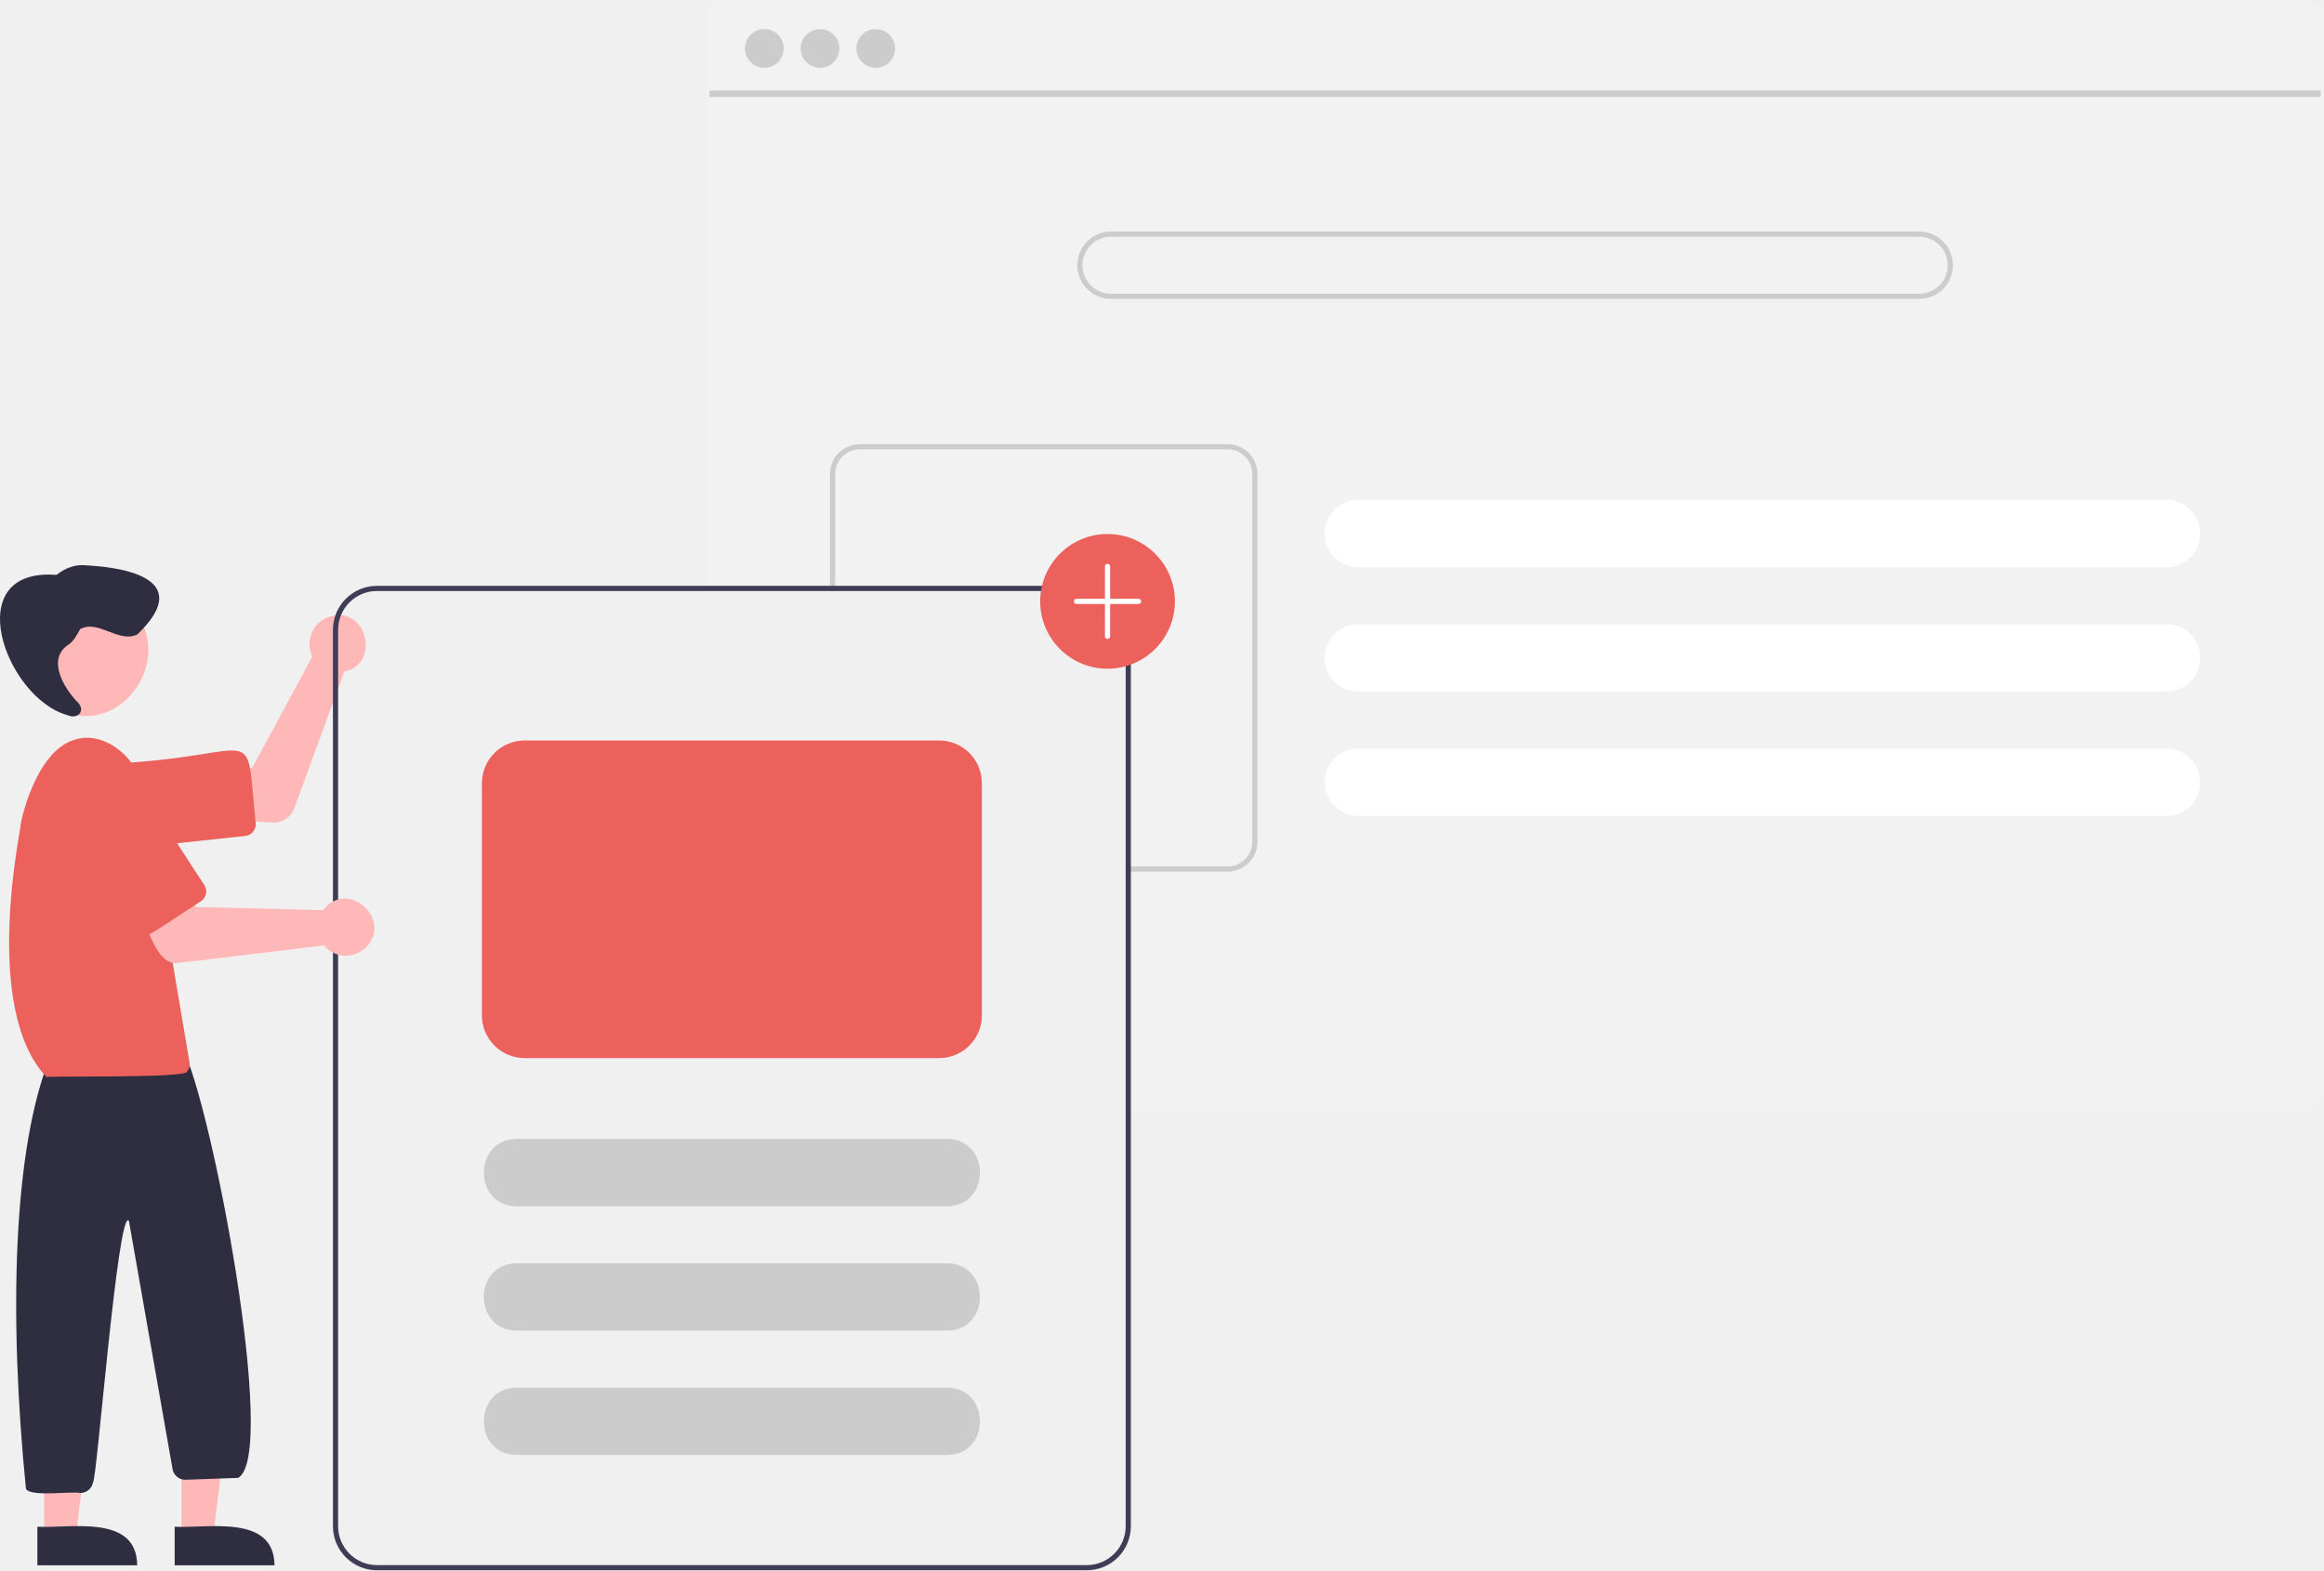
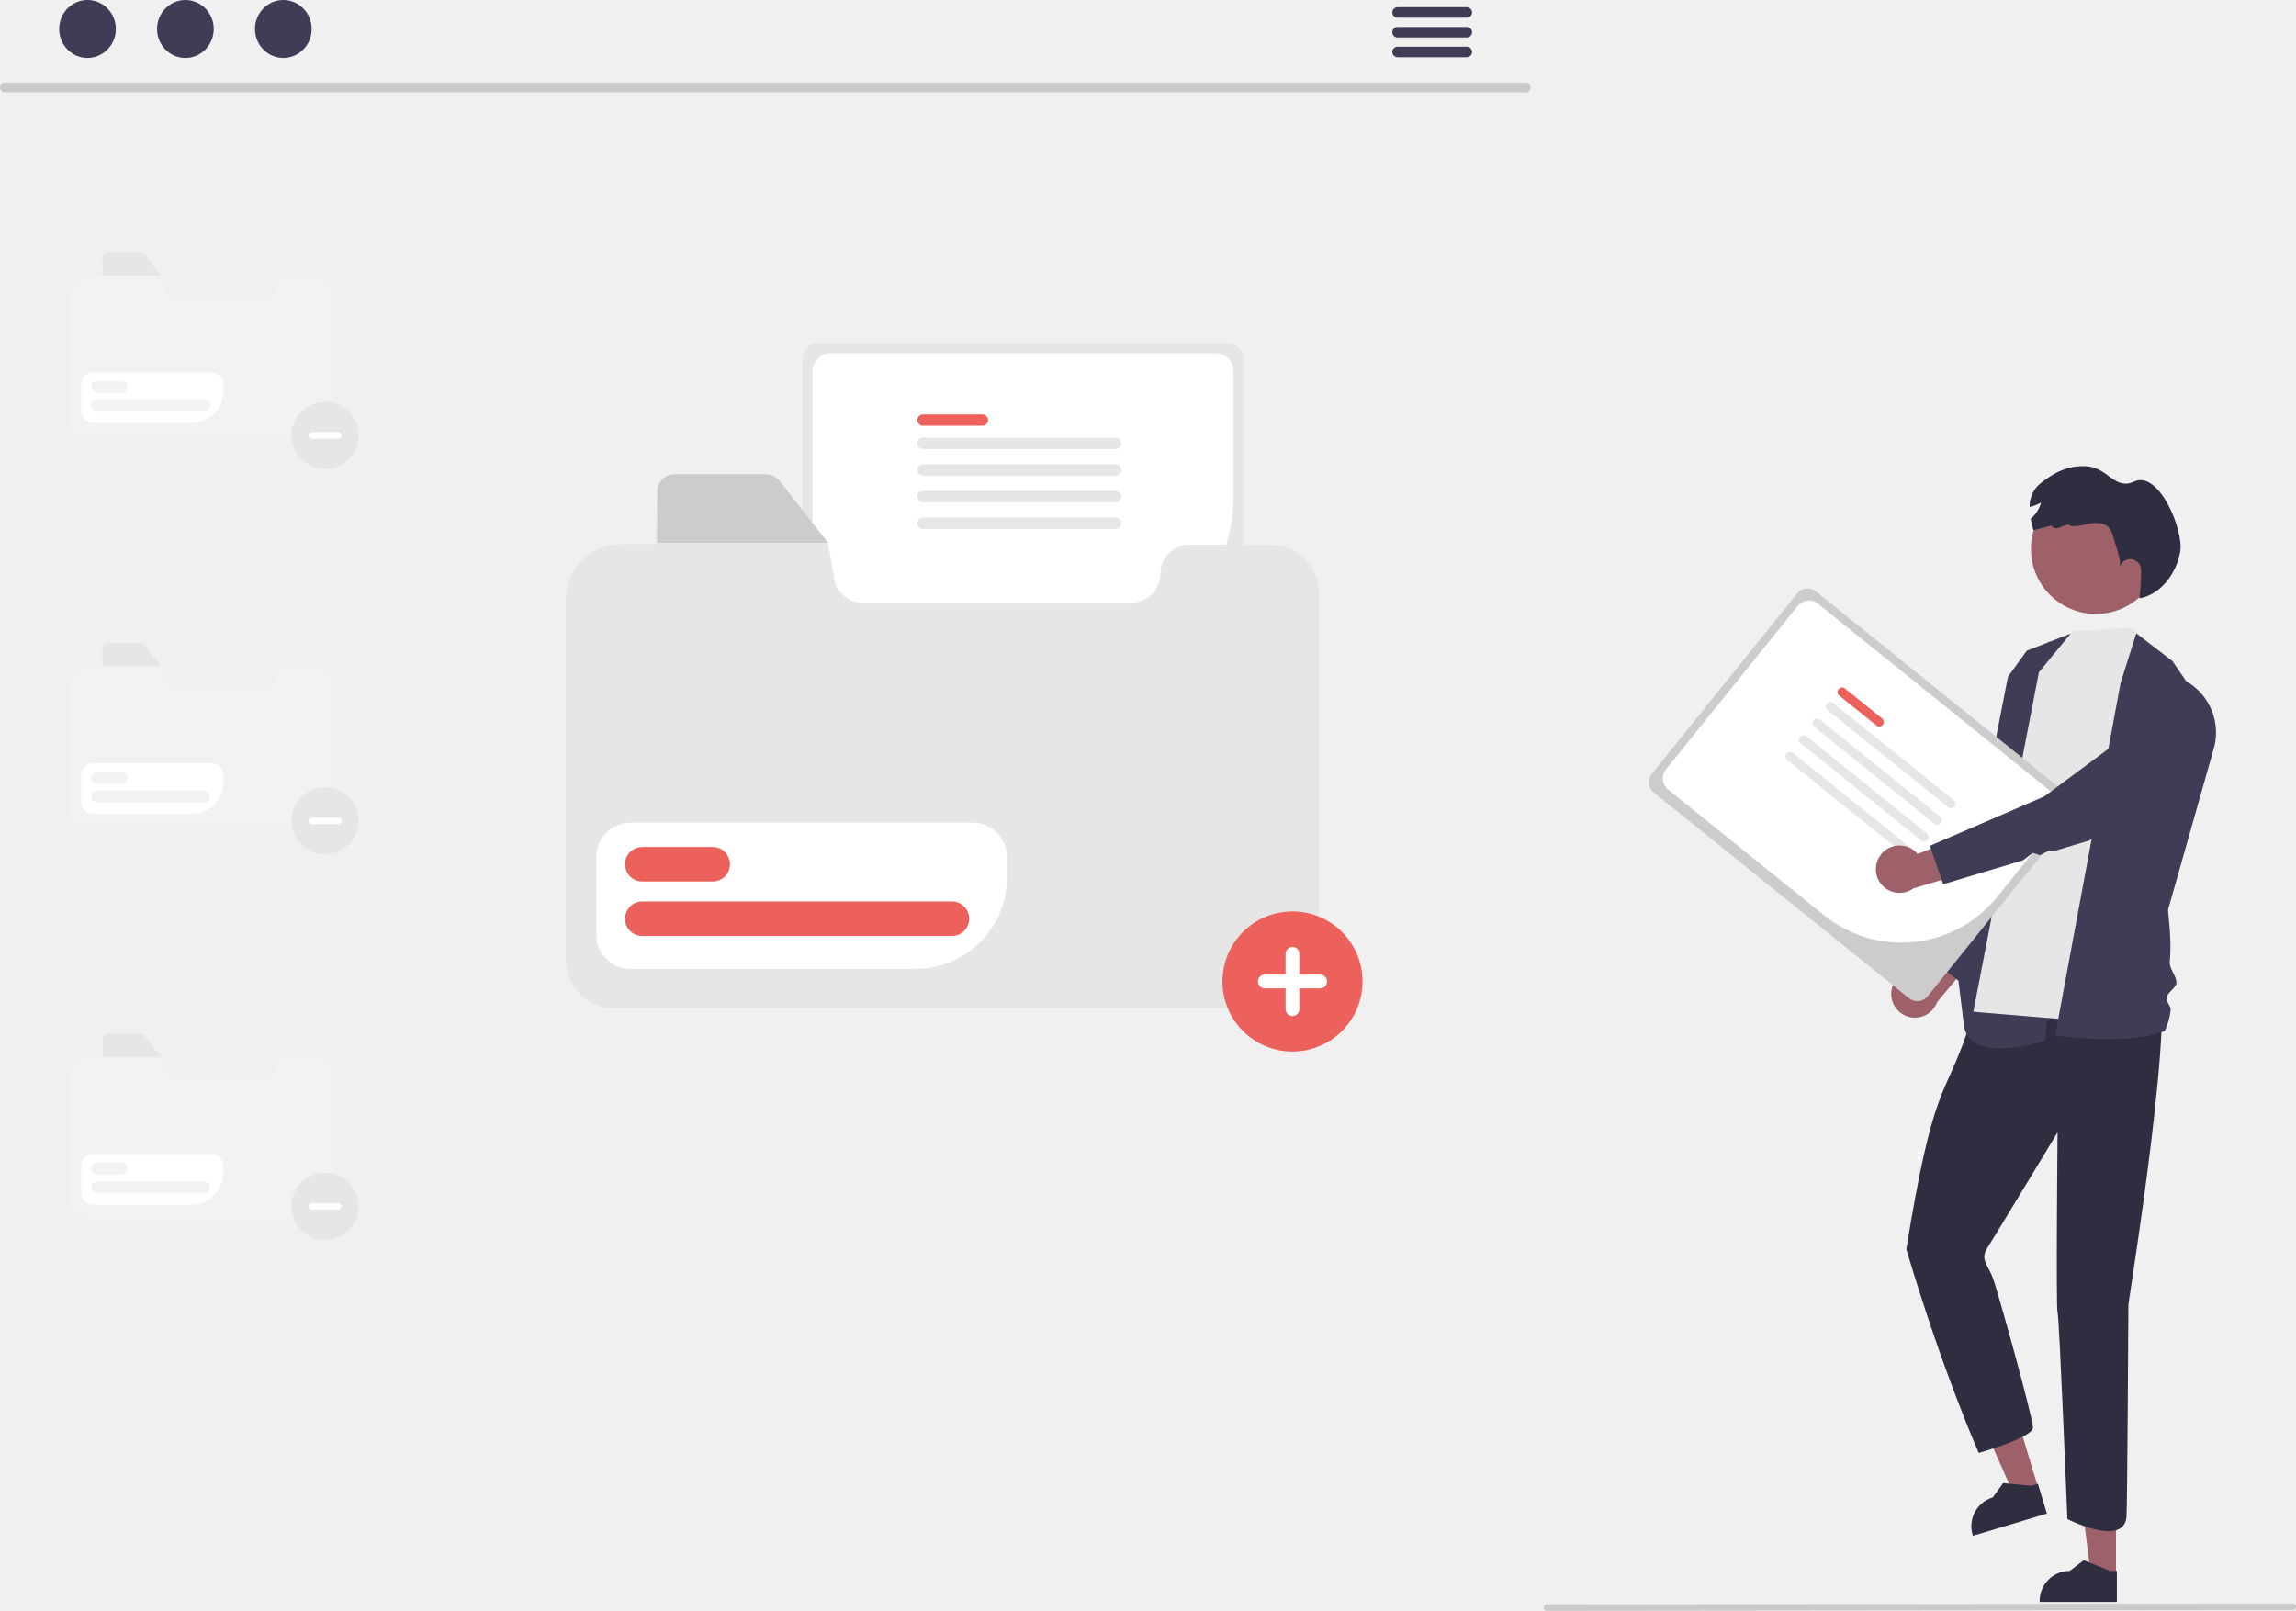
- <svg xmlns="http://www.w3.org/2000/svg" data-name="Layer 1" width="100%" height="100%" viewBox="0 0 897.059 606.13">
-   <path d="M1039.799,146.935h-607a8.727,8.727,0,0,0-8.72,8.72v219.41h146.9a15.018,15.018,0,0,1,15,15v185.63h453.82a8.712,8.712,0,0,0,6.63-3.06,2.044,2.044,0,0,0,.19-.24,8.166,8.166,0,0,0,1.25-2.11,8.507,8.507,0,0,0,.66-3.31V155.655A8.73,8.73,0,0,0,1039.799,146.935Z" transform="translate(-151.4706 -146.935)" fill="#f2f2f2" />
-   <rect x="273.85" y="34.951" width="621.957" height="2.493" fill="#ccc" />
-   <circle cx="295.039" cy="18.698" r="7.478" fill="#ccc" />
-   <circle cx="316.539" cy="18.698" r="7.478" fill="#ccc" />
-   <circle cx="338.04" cy="18.698" r="7.478" fill="#ccc" />
-   <path d="M892.299,236.315h-312a13,13,0,0,0,0,26h312a13,13,0,0,0,0-26Zm0,24h-312a11,11,0,0,1,0-22h312a11,11,0,0,1,0,22Z" transform="translate(-151.4706 -146.935)" fill="#ccc" />
-   <path d="M987.77,339.885h-312a13,13,0,0,0,0,26h312a13,13,0,0,0,0-26Z" transform="translate(-151.4706 -146.935)" fill="#fff" />
-   <path d="M987.77,387.885h-312a13,13,0,0,0,0,26h312a13,13,0,0,0,0-26Z" transform="translate(-151.4706 -146.935)" fill="#fff" />
-   <path d="M987.77,435.885h-312a13,13,0,0,0,0,26h312a13,13,0,0,0,0-26Z" transform="translate(-151.4706 -146.935)" fill="#fff" />
-   <path d="M625.35,318.385h-142.02a11.504,11.504,0,0,0-11.49,11.49v45.19h2v-45.19a9.505,9.505,0,0,1,9.49-9.49h142.02a9.498,9.498,0,0,1,9.49,9.49v142.02a9.498,9.498,0,0,1-9.49,9.49H585.98v2h39.37a11.497,11.497,0,0,0,11.49-11.49V329.875A11.497,11.497,0,0,0,625.35,318.385Z" transform="translate(-151.4706 -146.935)" fill="#ccc" />
-   <path d="M257.094,464.503c-.502.02-21.91-1.464-22.457-1.482l1.923-19.197,12.193-.367,23.3-43.155c-3.232-6.162.745-14.338,7.6-15.599,13.814-3.14,18.559,18.593,4.703,21.485l-19.272,52.733A8.55,8.55,0,0,1,257.094,464.503Z" transform="translate(-151.4706 -146.935)" fill="#ffb8b8" />
-   <path d="M200.655,474.39c-20.372.05-22.16-30.738-1.743-32.907,53.988-3.262,47.156-16.822,51.256,23.175a4.505,4.505,0,0,1-3.995,4.954l-43.75,4.684A16.635,16.635,0,0,1,200.655,474.39Z" transform="translate(-151.4706 -146.935)" fill="#EC615B" />
-   <path d="M196.006,377.05c28.065,15.97,5.025,58.106-23.563,43.102C144.379,404.182,167.419,362.046,196.006,377.05Z" transform="translate(-151.4706 -146.935)" fill="#ffb8b8" />
-   <polygon points="70.049 592.823 82.308 592.822 88.141 545.534 70.047 545.535 70.049 592.823" fill="#ffb8b8" />
-   <path d="M218.893,751.142l38.531-.002c-.147-19.881-25.918-14.152-38.531-14.885Z" transform="translate(-151.4706 -146.935)" fill="#2f2e41" />
-   <polygon points="17.049 592.823 29.308 592.822 35.141 545.534 17.047 545.535 17.049 592.823" fill="#ffb8b8" />
-   <path d="M165.893,751.142l38.531-.002c-.147-19.881-25.918-14.152-38.531-14.885Z" transform="translate(-151.4706 -146.935)" fill="#2f2e41" />
-   <path d="M182.452,723.243c-2.963-.813-19.064,1.646-20.964-1.582-6.636-66.511-5.161-131.603,9.57-167.37l50.648-3.101c11.326,20.675,37.36,157.875,21.656,166.216l-20.194.72a5.018,5.018,0,0,1-5.039-3.826l-16.895-96.117c-4.207-5.881-12.477,101.224-13.843,100.824A4.978,4.978,0,0,1,182.452,723.243Z" transform="translate(-151.4706 -146.935)" fill="#2f2e41" />
-   <path d="M169.45,562.698c-25.572-26.753-9.26-98.479-10.086-96.953.07-1.757,5.862-28.816,20.844-33.257,11.887-3.923,25.043,7.812,26.666,19.681l17.806,105.153a3.698,3.698,0,0,1-1.014,3.18C224.542,563.228,170.701,562.152,169.45,562.698Z" transform="translate(-151.4706 -146.935)" fill="#EC615B" />
-   <path d="M177.749,395.868c2.246-1.42,3.353-3.854,4.66-6.073,6.885-3.924,14.801,5.569,22.083,2.026,20.593-19.769-.574-25.601-19.54-26.644-4.48-.552-8.292,1.037-11.679,3.662-37.886-2.893-19.716,47.483,4.194,54.136,4.222,1.849,7.388-1.893,3.666-5.295C175.981,412.281,169.6,401.411,177.749,395.868Z" transform="translate(-151.4706 -146.935)" fill="#2f2e41" />
-   <path d="M570.98,373.065h-274a17.024,17.024,0,0,0-17,17v346a17.024,17.024,0,0,0,17,17h274a17.024,17.024,0,0,0,17-17v-346A17.024,17.024,0,0,0,570.98,373.065Zm15,363a15.018,15.018,0,0,1-15,15h-274a15.018,15.018,0,0,1-15-15v-346a15.018,15.018,0,0,1,15-15h274a15.018,15.018,0,0,1,15,15Z" transform="translate(-151.4706 -146.935)" fill="#3f3d56" />
-   <path d="M219.777,518.663c-9.031,1.023-12.995-19.992-16.448-25.347l17.985-6.983,5.852,10.703,49.028,1.219a10.678,10.678,0,0,1,.952-1.12h0c9.723-10.181,25.557,5.073,15.871,15.232a11.036,11.036,0,0,1-16.497-.477C275.31,511.976,220.961,518.695,219.777,518.663Z" transform="translate(-151.4706 -146.935)" fill="#ffb8b8" />
-   <path d="M206.458,508.631c-3.007,2.897-26.091-37.773-27.777-38.923-11.664-18.13,15.796-36.03,27.661-17.998l23.997,36.879a4.505,4.505,0,0,1-1.317,6.226C227.928,495.327,207.23,509.733,206.458,508.631Z" transform="translate(-151.4706 -146.935)" fill="#EC615B" />
-   <path d="M516.98,612.565h-166c-16.957-.082-17.027-25.912.001-26l165.999,0C533.925,586.644,534.017,612.476,516.98,612.565Z" transform="translate(-151.4706 -146.935)" fill="#ccc" />
-   <path d="M516.98,660.565h-166c-16.957-.082-17.027-25.912.001-26l165.999,0C533.925,634.644,534.017,660.476,516.98,660.565Z" transform="translate(-151.4706 -146.935)" fill="#ccc" />
-   <path d="M516.98,708.565h-166c-16.957-.082-17.027-25.912.001-26l165.999,0C533.925,682.644,534.017,708.476,516.98,708.565Z" transform="translate(-151.4706 -146.935)" fill="#ccc" />
-   <path d="M578.98,405.065a26,26,0,1,1,26-26A26.029,26.029,0,0,1,578.98,405.065Z" transform="translate(-151.4706 -146.935)" fill="#EC615B" />
-   <path d="M590.98,378.065h-11v-12.5a1,1,0,0,0-2,0v12.5h-11a1,1,0,0,0,0,2h11v12.5a1,1,0,1,0,2,0v-12.5h11a1,1,0,0,0,0-2Z" transform="translate(-151.4706 -146.935)" fill="#fff" />
-   <path d="M513.98,555.365h-160a16.519,16.519,0,0,1-16.5-16.5V449.265a16.519,16.519,0,0,1,16.5-16.5h160a16.519,16.519,0,0,1,16.5,16.5v89.6A16.519,16.519,0,0,1,513.98,555.365Z" transform="translate(-151.4706 -146.935)" fill="#EC615B" />
+ <svg xmlns="http://www.w3.org/2000/svg" id="currentIllo" data-name="Layer 1" width="100%" height="auto" viewBox="0 0 857.753 601.714" class="injected-svg DownloadModal__ImageFile-sc-p17csy-5 iIfSkb grid_media">
+   <path d="M1027.686,750.55l-278.75.307a1.191,1.191,0,0,1,0-2.381l278.75-.307a1.191,1.191,0,1,1,0,2.381Z" transform="translate(-171.1236 -149.143)" fill="#cacaca" />
+   <path d="M288.514,252.364H278.099a3.75,3.75,0,0,0-3.75,3.75v0a3.75,3.75,0,0,1-3.75,3.75H235.875a3.75,3.75,0,0,1-3.75-3.75l-.687-3.802.045.051-.045-.051-6.294-8.024a2.184,2.184,0,0,0-1.749-.85H211.591a2.225,2.225,0,0,0-2.223,2.223l-.244,6.651h-4.462a7.137,7.137,0,0,0-7.137,7.137v46.484a6.334,6.334,0,0,0,6.334,6.334h84.655a6.34,6.34,0,0,0,6.332-6.334V258.696A6.332,6.332,0,0,0,288.514,252.364Z" transform="translate(-171.1236 -149.143)" fill="#f2f2f2" />
+   <path d="M231.442,252.141H209.368V245.49a2.225,2.225,0,0,1,2.223-2.223h11.804a2.184,2.184,0,0,1,1.749.85Z" transform="translate(-171.1236 -149.143)" fill="#e6e6e6" />
+   <path d="M242.744,307.152H205.887a4.405,4.405,0,0,1-4.401-4.401V292.672a4.405,4.405,0,0,1,4.401-4.401H250.124a4.405,4.405,0,0,1,4.401,4.401v2.7A11.794,11.794,0,0,1,242.744,307.152Z" transform="translate(-171.1236 -149.143)" fill="#fff" />
+   <path d="M216.497,295.875h-9.097a2.231,2.231,0,1,1,0-4.463h9.097a2.231,2.231,0,1,1,0,4.463Z" transform="translate(-171.1236 -149.143)" fill="#f2f2f2" />
+   <path d="M247.392,302.912H207.4a2.231,2.231,0,1,1,0-4.463h39.993a2.231,2.231,0,1,1,0,4.463Z" transform="translate(-171.1236 -149.143)" fill="#f2f2f2" />
+   <path d="M288.514,398.364H278.099a3.75,3.75,0,0,0-3.75,3.75v0a3.75,3.75,0,0,1-3.75,3.75H235.875a3.75,3.75,0,0,1-3.75-3.75l-.687-3.802.045.051-.045-.051-6.294-8.024a2.184,2.184,0,0,0-1.749-.85H211.591a2.225,2.225,0,0,0-2.223,2.223l-.244,6.651h-4.462a7.137,7.137,0,0,0-7.137,7.137v46.484a6.334,6.334,0,0,0,6.334,6.334h84.655a6.34,6.34,0,0,0,6.332-6.334V404.696A6.332,6.332,0,0,0,288.514,398.364Z" transform="translate(-171.1236 -149.143)" fill="#f2f2f2" />
+   <path d="M231.442,398.141H209.368V391.49a2.225,2.225,0,0,1,2.223-2.223h11.804a2.184,2.184,0,0,1,1.749.85Z" transform="translate(-171.1236 -149.143)" fill="#e6e6e6" />
+   <path d="M242.744,453.152H205.887a4.405,4.405,0,0,1-4.401-4.401V438.672a4.405,4.405,0,0,1,4.401-4.401H250.124a4.405,4.405,0,0,1,4.401,4.401v2.7A11.794,11.794,0,0,1,242.744,453.152Z" transform="translate(-171.1236 -149.143)" fill="#fff" />
+   <path d="M216.497,441.875h-9.097a2.231,2.231,0,1,1,0-4.463h9.097a2.231,2.231,0,1,1,0,4.463Z" transform="translate(-171.1236 -149.143)" fill="#f2f2f2" />
+   <path d="M247.392,448.912H207.4a2.231,2.231,0,1,1,0-4.463h39.993a2.231,2.231,0,1,1,0,4.463Z" transform="translate(-171.1236 -149.143)" fill="#f2f2f2" />
+   <path d="M288.514,544.364H278.099a3.75,3.75,0,0,0-3.75,3.75v0a3.75,3.75,0,0,1-3.75,3.75H235.875a3.75,3.75,0,0,1-3.75-3.75l-.687-3.802.045.051-.045-.051-6.294-8.024a2.184,2.184,0,0,0-1.749-.85H211.591a2.225,2.225,0,0,0-2.223,2.223l-.244,6.651h-4.462a7.137,7.137,0,0,0-7.137,7.137v46.484a6.334,6.334,0,0,0,6.334,6.334h84.655a6.34,6.34,0,0,0,6.332-6.334V550.696A6.332,6.332,0,0,0,288.514,544.364Z" transform="translate(-171.1236 -149.143)" fill="#f2f2f2" />
+   <path d="M231.442,544.141H209.368V537.49a2.225,2.225,0,0,1,2.223-2.223h11.804a2.184,2.184,0,0,1,1.749.85Z" transform="translate(-171.1236 -149.143)" fill="#e6e6e6" />
+   <path d="M242.744,599.152H205.887a4.405,4.405,0,0,1-4.401-4.401V584.672a4.405,4.405,0,0,1,4.401-4.401H250.124a4.405,4.405,0,0,1,4.401,4.401v2.7A11.794,11.794,0,0,1,242.744,599.152Z" transform="translate(-171.1236 -149.143)" fill="#fff" />
+   <path d="M216.497,587.875h-9.097a2.231,2.231,0,1,1,0-4.463h9.097a2.231,2.231,0,1,1,0,4.463Z" transform="translate(-171.1236 -149.143)" fill="#f2f2f2" />
+   <path d="M247.392,594.912H207.4a2.231,2.231,0,1,1,0-4.463h39.993a2.231,2.231,0,1,1,0,4.463Z" transform="translate(-171.1236 -149.143)" fill="#f2f2f2" />
+   <path d="M477.014,277.267a6.164,6.164,0,0,0-6.157,6.157v107.891a6.164,6.164,0,0,0,6.157,6.157H629.622a6.164,6.164,0,0,0,6.157-6.157V283.424a6.164,6.164,0,0,0-6.157-6.157Z" transform="translate(-171.1236 -149.143)" fill="#e6e6e6" />
+   <path d="M574.738,392.221H481.326a6.634,6.634,0,0,1-6.626-6.627v-97.856a6.634,6.634,0,0,1,6.626-6.627H625.311a6.634,6.634,0,0,1,6.627,6.627v47.283A57.264,57.264,0,0,1,574.738,392.221Z" transform="translate(-171.1236 -149.143)" fill="#fff" />
+   <path d="M538.147,308.193H515.949a2.12,2.12,0,1,1,0-4.24h22.198a2.12,2.12,0,0,1,0,4.24Z" transform="translate(-171.1236 -149.143)" fill="#ec615b" />
+   <path d="M587.907,316.863h-71.958a2.12,2.12,0,1,1,0-4.24h71.958a2.12,2.12,0,0,1,0,4.24Z" transform="translate(-171.1236 -149.143)" fill="#e6e6e6" />
+   <path d="M587.907,326.815h-71.958a2.12,2.12,0,1,1,0-4.24h71.958a2.12,2.12,0,0,1,0,4.24Z" transform="translate(-171.1236 -149.143)" fill="#e6e6e6" />
+   <path d="M587.907,336.767h-71.958a2.12,2.12,0,1,1,0-4.24h71.958a2.12,2.12,0,0,1,0,4.24Z" transform="translate(-171.1236 -149.143)" fill="#e6e6e6" />
+   <path d="M587.907,346.719h-71.958a2.12,2.12,0,1,1,0-4.24h71.958a2.12,2.12,0,0,1,0,4.24Z" transform="translate(-171.1236 -149.143)" fill="#e6e6e6" />
+   <path d="M645.603,352.594H615.479a10.847,10.847,0,0,0-10.847,10.847v0a10.847,10.847,0,0,1-10.847,10.847H493.355a10.847,10.847,0,0,1-10.847-10.847l-1.986-10.996.129.149-.129-.149-18.204-23.209a6.318,6.318,0,0,0-5.059-2.457H423.119a6.437,6.437,0,0,0-6.429,6.429l-.705,19.237H403.078a20.643,20.643,0,0,0-20.643,20.643V507.533a18.319,18.319,0,0,0,18.319,18.319h244.849a18.336,18.336,0,0,0,18.314-18.319v-136.625A18.314,18.314,0,0,0,645.603,352.594Z" transform="translate(-171.1236 -149.143)" fill="#e6e6e6" />
+   <path d="M480.532,351.949H416.69v-19.237a6.437,6.437,0,0,1,6.429-6.429h34.14a6.318,6.318,0,0,1,5.059,2.457Z" transform="translate(-171.1236 -149.143)" fill="#ccc" />
+   <path d="M513.22,511.058H406.621a12.742,12.742,0,0,1-12.728-12.728V469.177a12.742,12.742,0,0,1,12.728-12.728H534.565a12.742,12.742,0,0,1,12.728,12.728v7.808A34.111,34.111,0,0,1,513.22,511.058Z" transform="translate(-171.1236 -149.143)" fill="#fff" />
+   <path d="M437.307,478.44H410.995a6.454,6.454,0,0,1,0-12.907h26.311a6.454,6.454,0,1,1,0,12.907Z" transform="translate(-171.1236 -149.143)" fill="#ec615b" />
+   <path d="M526.666,498.794H410.995a6.454,6.454,0,0,1,0-12.907h115.67a6.454,6.454,0,1,1,0,12.907Z" transform="translate(-171.1236 -149.143)" fill="#ec615b" />
+   <path d="M741.184,183.627h-568.293a1.807,1.807,0,0,1,0-3.613h568.293a1.807,1.807,0,0,1,0,3.613Z" transform="translate(-171.1236 -149.143)" fill="#cacaca" />
+   <ellipse cx="32.692" cy="10.823" rx="10.588" ry="10.823" fill="#3f3d56" />
+   <ellipse cx="69.267" cy="10.823" rx="10.588" ry="10.823" fill="#3f3d56" />
+   <ellipse cx="105.842" cy="10.823" rx="10.588" ry="10.823" fill="#3f3d56" />
+   <path d="M719.163,151.826h-25.981a1.968,1.968,0,0,0,0,3.934h25.981a1.968,1.968,0,0,0,0-3.934Z" transform="translate(-171.1236 -149.143)" fill="#3f3d56" />
+   <path d="M719.163,159.21h-25.981a1.968,1.968,0,0,0,0,3.934h25.981a1.968,1.968,0,0,0,0-3.934Z" transform="translate(-171.1236 -149.143)" fill="#3f3d56" />
+   <path d="M719.163,166.585h-25.981a1.968,1.968,0,0,0,0,3.934h25.981a1.968,1.968,0,0,0,0-3.934Z" transform="translate(-171.1236 -149.143)" fill="#3f3d56" />
+   <polygon points="790.503 588.634 781.122 588.634 776.659 552.448 790.505 552.449 790.503 588.634" fill="#9e616a" />
+   <path d="M961.957,747.564l-28.849-.001v-.365A11.229,11.229,0,0,1,944.337,735.969h.001l5.27-3.998,9.832,3.998,2.518 0Z" transform="translate(-171.1236 -149.143)" fill="#2f2e41" />
+   <polygon points="761.533 556.115 752.551 558.822 737.833 525.465 751.09 521.469 761.533 556.115" fill="#9e616a" />
+   <path d="M935.798,714.533l-27.621,8.326-.105-.349a11.229,11.229,0,0,1,7.51-13.992l.001-0,3.891-5.349,10.568.99,2.411-.727Z" transform="translate(-171.1236 -149.143)" fill="#2f2e41" />
+   <path d="M919.774,508.511s-10.037,15.321-13.587,25.744c-8.701,25.544-12.863,19.416-22.884,81.523,13.596,45.875,27.06,76.118,27.06,76.118s20.235-5.691,20.235-9.485-12.91-50.06-14.807-55.434-5.059-7.272-2.213-11.698,26.219-43.122,26.219-43.122-.632,65.956,0,67.221,3.673,77.217,3.673,77.217,20.81,10.652,22.071-.7c.316-2.845.715-78.112.715-79.377s19.264-119.107,10.095-123.849S919.774,508.511,919.774,508.511Z" transform="translate(-171.1236 -149.143)" fill="#2f2e41" />
+   <path d="M877.721,519.43a8.792,8.792,0,0,1,11.227-7.463L907.128,486.556l5.823,15.156-18.156,21.807a8.84,8.84,0,0,1-17.073-4.089Z" transform="translate(-171.1236 -149.143)" fill="#9e616a" />
+   <path d="M902.793,515.491l-12.088-9.166,25.375-39.075,20.383-78.522,16.138,15.026a10.542,10.542,0,0,1,6.38,5.474c1.298,2.65,4.055-1.787,3.024.977l-22.7,61.292-.032.043Z" transform="translate(-171.1236 -149.143)" fill="#3f3d56" />
+   <path d="M945.518,385.511l-17.192,6.681-7.066,9.761L904.131,489.806l.682,2.965-1.706,2.286-.67,3.436,1.66,2.859-2.916,3.582s.771,2.854,3.631,27.168c1.765,15.002,30.319,5.762,30.319,5.762l12.963-133.239Z" transform="translate(-171.1236 -149.143)" fill="#3f3d56" />
+   <polygon points="811.091 247.72 796.259 234.452 774.326 235.774 761.699 251.129 737.209 377.961 788.697 382.251 811.091 247.72" fill="#e6e6e6" />
+   <path d="M969.214,385.729l13.49,10.357,5.175,7.55a22.072,22.072,0,0,1,10.047,25.955l-16.385,57.76-.383,1.18c-.39,1.144,1.477,10.201.548,19.956-.242,2.541,2.707,5.374,2.485,7.883-.173,1.962-3.523,3.632-3.671,5.435-.133,1.627,1.629,3.174,1.526,4.577a23.374,23.374,0,0,1-2.201,7.873c-13.959,5.774-40.914,1.585-40.914,1.585l24.425-131.621Z" transform="translate(-171.1236 -149.143)" fill="#3f3d56" />
+   <circle cx="783.01" cy="205.067" r="24.28" fill="#9e616a" />
+   <path d="M985.615,355.248c-1.409,7.981-7.108,15.876-15.067,17.392l-.15-.2a72.687,72.687,0,0,0,.579-10.433,4.048,4.048,0,0,0-7.838-1.366c.143-3.039-1.144-6.143-1.974-9.075-.83-2.925-1.394-5.699-4.284-6.658-2.41-.794-5.034-.243-7.509.322-3.418.772-5.156.594-5.463-.272q-1.896.694-3.795,1.386a2.338,2.338,0,0,1-2.695-.828l-.011-.015q-3.315.858-6.629,1.702a40.387,40.387,0,0,1-1.023-4.305,11.56,11.56,0,0,0,3.869-6.014,14.646,14.646,0,0,1-4.255,1.63,10.924,10.924,0,0,1,3.99-8.782c5.227-4.198,10.469-6.772,17.163-6.436,8.095.408,10.519,9.118,17.878,5.721C977.698,324.727,987.023,347.267,985.615,355.248Z" transform="translate(-171.1236 -149.143)" fill="#2f2e41" />
+   <path d="M849.501,370.05a4.948,4.948,0,0,0-6.95.746L788.195,438.224a4.948,4.948,0,0,0,.746,6.95l95.375,76.885a4.948,4.948,0,0,0,6.95-.746L945.622,453.885a4.948,4.948,0,0,0-.746-6.95Z" transform="translate(-171.1236 -149.143)" fill="#ccc" />
+   <path d="M852.661,491.127,794.281,444.065a5.325,5.325,0,0,1-.803-7.48l49.301-61.157a5.325,5.325,0,0,1,7.48-.803l89.985,72.541a5.325,5.325,0,0,1,.803,7.48l-23.822,29.55A45.969,45.969,0,0,1,852.661,491.127Z" transform="translate(-171.1236 -149.143)" fill="#fff" />
+   <path d="M872.126,420.177l-13.873-11.183a1.702,1.702,0,1,1,2.136-2.65l13.873,11.183a1.702,1.702,0,0,1-2.136,2.65Z" transform="translate(-171.1236 -149.143)" fill="#ec615b" />
+   <path d="M898.857,450.665,853.885,414.412a1.702,1.702,0,1,1,2.136-2.65l44.971,36.253a1.702,1.702,0,0,1-2.136,2.65Z" transform="translate(-171.1236 -149.143)" fill="#e6e6e6" />
+   <path d="M893.843,456.885l-44.971-36.253a1.702,1.702,0,1,1,2.136-2.65l44.971,36.253a1.702,1.702,0,0,1-2.136,2.65Z" transform="translate(-171.1236 -149.143)" fill="#e6e6e6" />
+   <path d="M888.829,463.104l-44.971-36.253a1.702,1.702,0,1,1,2.136-2.65L890.965,460.455a1.702,1.702,0,0,1-2.136,2.65Z" transform="translate(-171.1236 -149.143)" fill="#e6e6e6" />
+   <path d="M883.815,469.324,838.844,433.071a1.702,1.702,0,1,1,2.136-2.65L885.951,466.675a1.702,1.702,0,0,1-2.136,2.65Z" transform="translate(-171.1236 -149.143)" fill="#e6e6e6" />
+   <path d="M874.022,468.125a8.792,8.792,0,0,1,13.482.006l29.211-11.086-3.548,15.844-27.196,8.098A8.84,8.84,0,0,1,874.022,468.125Z" transform="translate(-171.1236 -149.143)" fill="#9e616a" />
+   <path d="M897.077,479.449l-4.986-14.327,42.771-18.476,53.148-39.486,6.709,8.282a10.638,10.638,0,0,1-2.027,15.312l-40.847,32.294-.051.018-12.678,3.796-2.839.166-3.03,1.591-2.691-.876-3.726,2.797-4.278,1.281Z" transform="translate(-171.1236 -149.143)" fill="#3f3d56" />
+   <path d="M653.98,541.941a26.164,26.164,0,1,1,26.164-26.164A26.164,26.164,0,0,1,653.98,541.941Z" transform="translate(-171.1236 -149.143)" fill="#ec615b" />
+   <path d="M664.303,513.197h-7.743v-7.743a2.581,2.581,0,1,0-5.162,0v7.743h-7.743a2.581,2.581,0,1,0,0,5.162H651.399v7.743a2.581,2.581,0,1,0,5.162,0v-7.743h7.743a2.581,2.581,0,1,0,0-5.162Z" transform="translate(-171.1236 -149.143)" fill="#fff" />
+   <path d="M292.527,324.288a12.51,12.51,0,1,1,12.51-12.51A12.51,12.51,0,0,1,292.527,324.288Z" transform="translate(-171.1236 -149.143)" fill="#e6e6e6" />
+   <path d="M297.464,310.544H287.591a1.234,1.234,0,0,0,0,2.468h9.873a1.234,1.234,0,1,0,0-2.468Z" transform="translate(-171.1236 -149.143)" fill="#fff" />
+   <path d="M292.527,468.288a12.51,12.51,0,1,1,12.51-12.51A12.51,12.51,0,0,1,292.527,468.288Z" transform="translate(-171.1236 -149.143)" fill="#e6e6e6" />
+   <path d="M297.464,454.544H287.591a1.234,1.234,0,0,0,0,2.468h9.873a1.234,1.234,0,1,0,0-2.468Z" transform="translate(-171.1236 -149.143)" fill="#fff" />
+   <path d="M292.527,612.288a12.51,12.51,0,1,1,12.51-12.51A12.51,12.51,0,0,1,292.527,612.288Z" transform="translate(-171.1236 -149.143)" fill="#e6e6e6" />
+   <path d="M297.464,598.544H287.591a1.234,1.234,0,0,0,0,2.468h9.873a1.234,1.234,0,1,0,0-2.468Z" transform="translate(-171.1236 -149.143)" fill="#fff" />
</svg>
